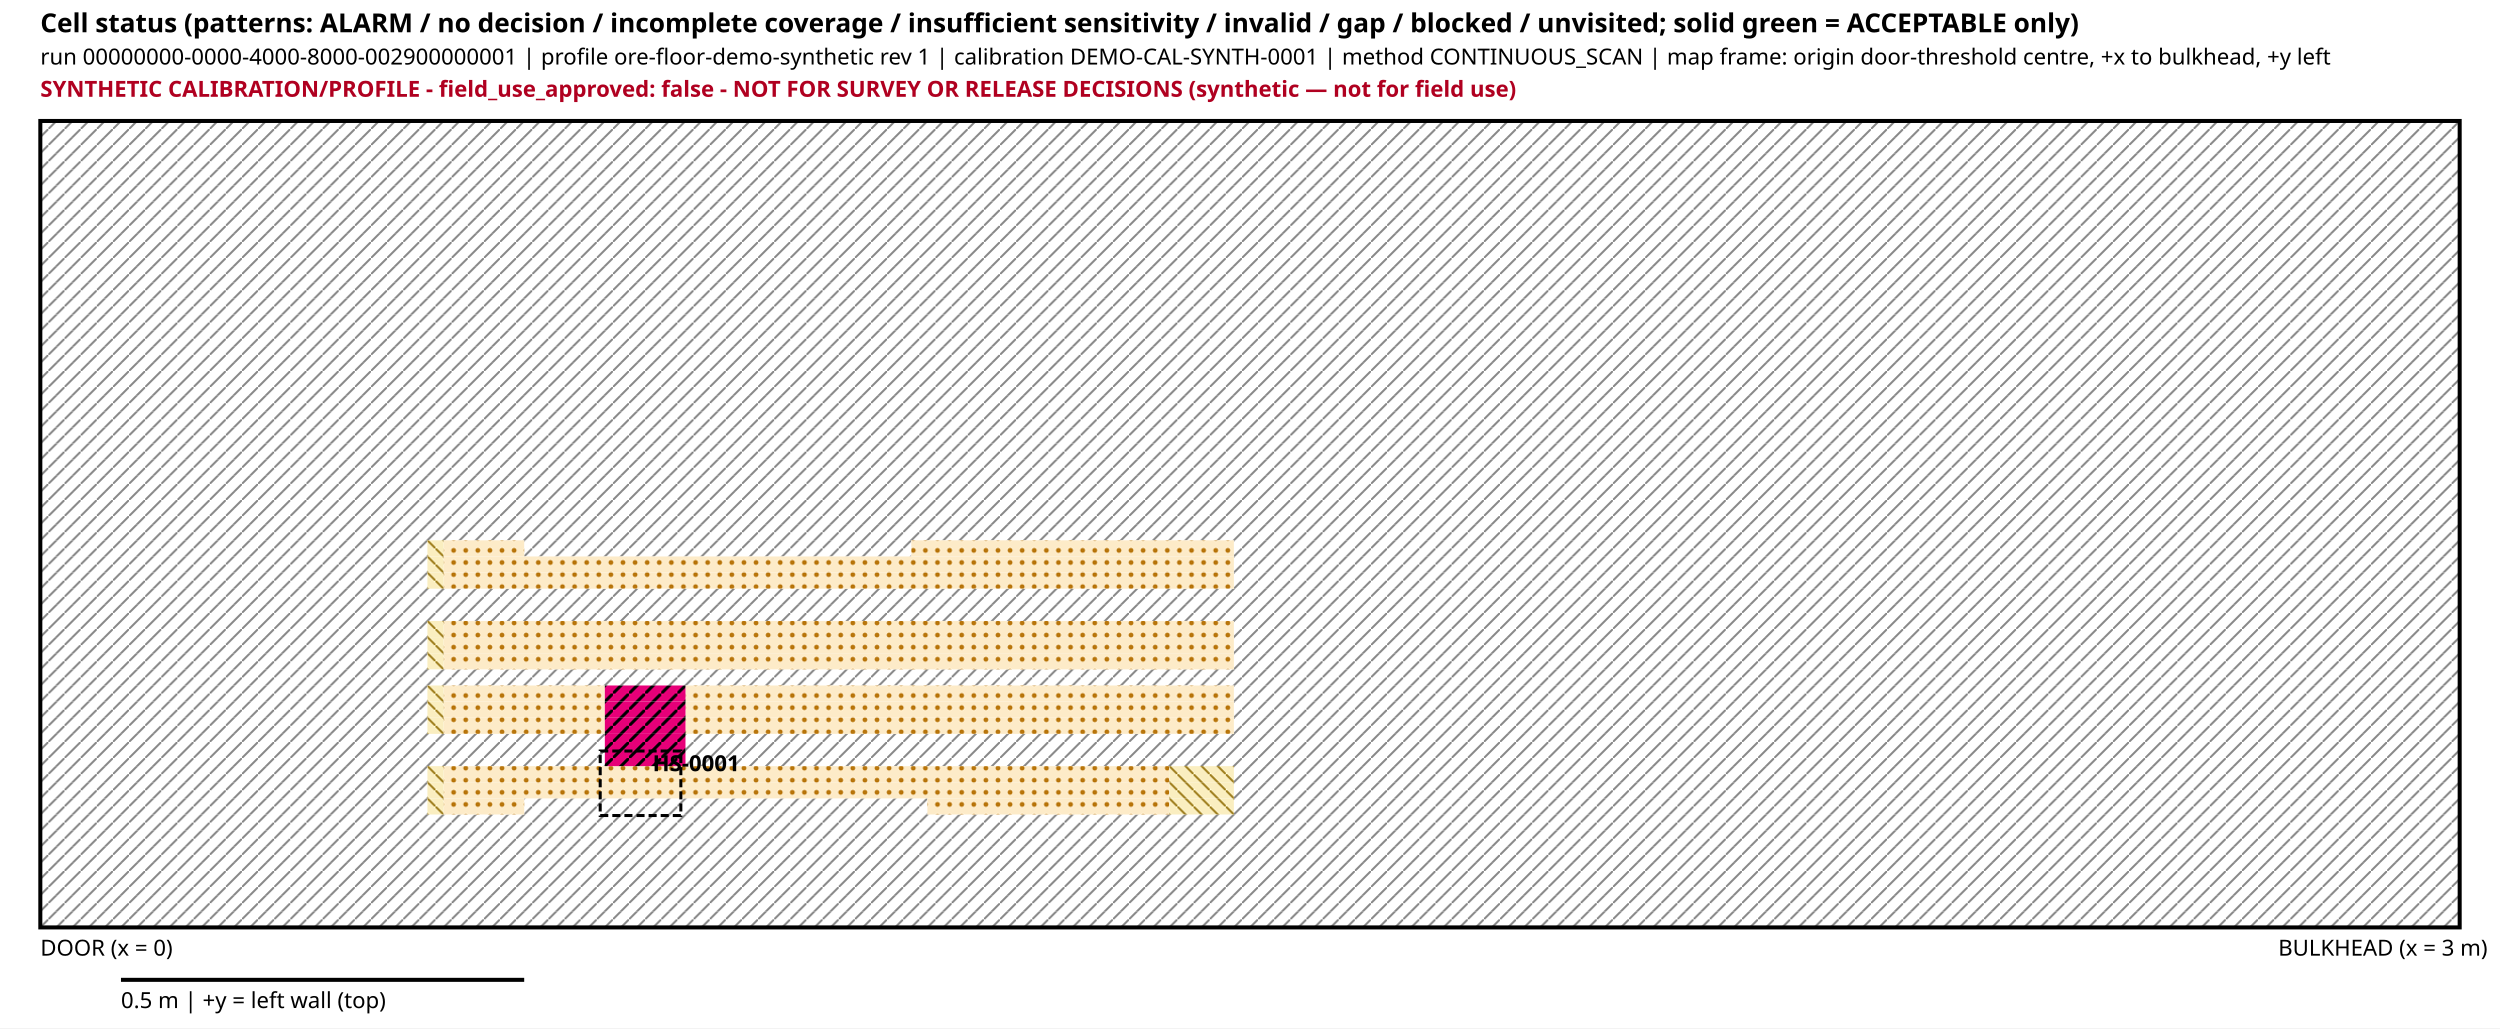
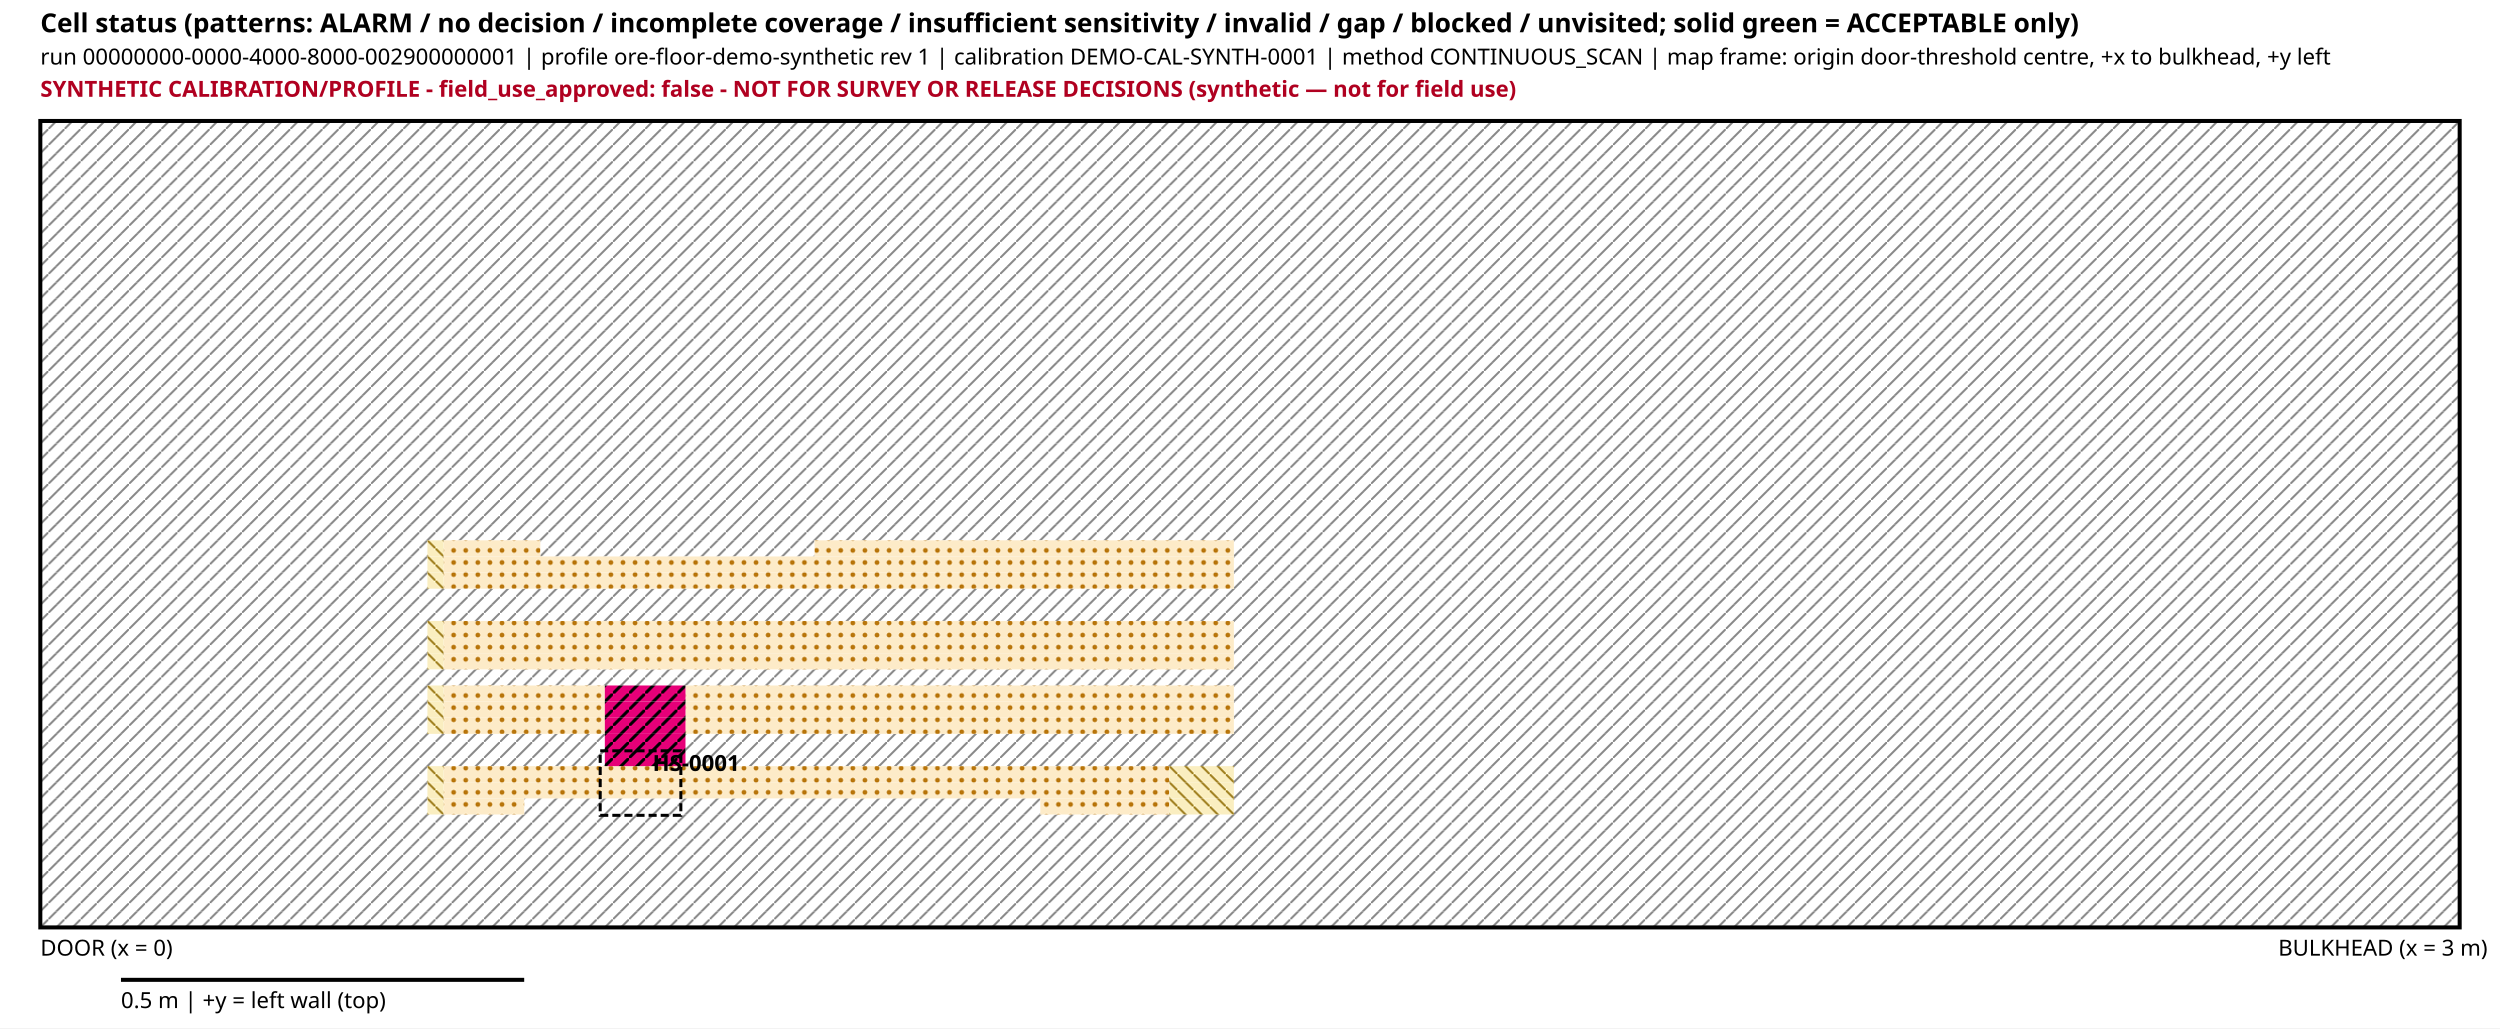
<svg xmlns="http://www.w3.org/2000/svg" width="1240" height="510" viewBox="0 0 1240 510" font-family="sans-serif" font-size="11">
  <defs>
    <pattern id="p-UNVISITED" width="8" height="8" patternUnits="userSpaceOnUse">
      <rect width="8" height="8" fill="#fff" />
      <path d="M0 8L8 0" stroke="#888" stroke-width="1" />
    </pattern>
    <pattern id="p-INVALID_DATA" width="8" height="8" patternUnits="userSpaceOnUse">
      <rect width="8" height="8" fill="#f6d5d5" />
      <path d="M0 0L8 8M0 8L8 0" stroke="#c83c3c" stroke-width="1" />
    </pattern>
    <pattern id="p-INSUFFICIENT_SENSITIVITY" width="6" height="6" patternUnits="userSpaceOnUse">
      <rect width="6" height="6" fill="#fdebc8" />
      <circle cx="3" cy="3" r="1.2" fill="#b9770e" />
    </pattern>
    <pattern id="p-BLOCKED" width="8" height="8" patternUnits="userSpaceOnUse">
      <rect width="8" height="8" fill="#e4dcf0" />
      <path d="M0 4H8" stroke="#785aa0" stroke-width="2" />
    </pattern>
    <pattern id="p-EXCLUDED" width="8" height="8" patternUnits="userSpaceOnUse">
      <rect width="8" height="8" fill="#5a5a5a" />
    </pattern>
    <pattern id="p-ACCEPTABLE" width="8" height="8" patternUnits="userSpaceOnUse">
      <rect width="8" height="8" fill="#2e8b57" />
    </pattern>
    <pattern id="p-NO_DECISION" width="8" height="8" patternUnits="userSpaceOnUse">
      <rect width="8" height="8" fill="#e6e6f2" />
      <path d="M0 4H8M4 0V8" stroke="#6a6aa0" stroke-width="1" />
    </pattern>
    <pattern id="p-INCOMPLETE_COVERAGE" width="8" height="8" patternUnits="userSpaceOnUse">
      <rect width="8" height="8" fill="#faeec0" />
      <path d="M0 0L8 8" stroke="#a08020" stroke-width="1" />
    </pattern>
    <pattern id="p-ALARM" width="8" height="8" patternUnits="userSpaceOnUse">
      <rect width="8" height="8" fill="#e60078" />
      <path d="M0 8L8 0" stroke="#000" stroke-width="1.5" />
    </pattern>
    <pattern id="p-ACQUISITION_GAP" width="8" height="8" patternUnits="userSpaceOnUse">
      <rect width="8" height="8" fill="#ddd" />
      <circle cx="4" cy="4" r="2" fill="#666" />
    </pattern>
  </defs>
  <rect width="1240" height="510" fill="#fff" />
  <text x="20" y="16" font-size="13" font-weight="bold">Cell status (patterns: ALARM / no decision / incomplete coverage / insufficient sensitivity / invalid / gap / blocked / unvisited; solid green = ACCEPTABLE only)</text>
  <text x="20" y="32">run 00000000-0000-4000-8000-002900000001 | profile ore-floor-demo-synthetic rev 1 | calibration DEMO-CAL-SYNTH-0001 | method CONTINUOUS_SCAN | map frame: origin door-threshold centre, +x to bulkhead, +y left</text>
  <text x="20" y="48" fill="#b00020" font-weight="bold">SYNTHETIC CALIBRATION/PROFILE - field_use_approved: false - NOT FOR SURVEY OR RELEASE DECISIONS (synthetic — not for field use)</text>
  <rect x="20.0" y="452.0" width="1200.0" height="8.0" fill="url(#p-UNVISITED)" />
  <rect x="20.0" y="444.0" width="1200.0" height="8.0" fill="url(#p-UNVISITED)" />
  <rect x="20.0" y="436.0" width="1200.0" height="8.0" fill="url(#p-UNVISITED)" />
  <rect x="20.0" y="428.0" width="1200.0" height="8.0" fill="url(#p-UNVISITED)" />
  <rect x="20.0" y="420.0" width="1200.0" height="8.0" fill="url(#p-UNVISITED)" />
  <rect x="20.0" y="412.0" width="1200.0" height="8.0" fill="url(#p-UNVISITED)" />
  <rect x="20.0" y="404.0" width="1200.0" height="8.0" fill="url(#p-UNVISITED)" />
  <rect x="20.0" y="396.0" width="192.0" height="8.0" fill="url(#p-UNVISITED)" />
-   <rect x="260.0" y="396.0" width="200.0" height="8.0" fill="url(#p-UNVISITED)" />
+   <rect x="260.0" y="396.0" width="256.0" height="8.0" fill="url(#p-UNVISITED)" />
  <rect x="612.0" y="396.0" width="608.0" height="8.0" fill="url(#p-UNVISITED)" />
  <rect x="20.0" y="388.0" width="192.0" height="8.0" fill="url(#p-UNVISITED)" />
  <rect x="612.0" y="388.0" width="608.0" height="8.0" fill="url(#p-UNVISITED)" />
  <rect x="20.0" y="380.0" width="192.0" height="8.0" fill="url(#p-UNVISITED)" />
  <rect x="612.0" y="380.0" width="608.0" height="8.0" fill="url(#p-UNVISITED)" />
  <rect x="20.0" y="372.0" width="280.0" height="8.0" fill="url(#p-UNVISITED)" />
  <rect x="340.0" y="372.0" width="880.0" height="8.0" fill="url(#p-UNVISITED)" />
  <rect x="20.0" y="364.0" width="280.0" height="8.0" fill="url(#p-UNVISITED)" />
  <rect x="340.0" y="364.0" width="880.0" height="8.0" fill="url(#p-UNVISITED)" />
  <rect x="20.0" y="356.0" width="192.0" height="8.0" fill="url(#p-UNVISITED)" />
  <rect x="612.0" y="356.0" width="608.0" height="8.0" fill="url(#p-UNVISITED)" />
  <rect x="20.0" y="348.0" width="192.0" height="8.0" fill="url(#p-UNVISITED)" />
  <rect x="612.0" y="348.0" width="608.0" height="8.0" fill="url(#p-UNVISITED)" />
  <rect x="20.0" y="340.0" width="192.0" height="8.0" fill="url(#p-UNVISITED)" />
  <rect x="612.0" y="340.0" width="608.0" height="8.0" fill="url(#p-UNVISITED)" />
  <rect x="20.0" y="332.0" width="1200.0" height="8.0" fill="url(#p-UNVISITED)" />
  <rect x="20.0" y="324.0" width="192.0" height="8.0" fill="url(#p-UNVISITED)" />
  <rect x="612.0" y="324.0" width="608.0" height="8.0" fill="url(#p-UNVISITED)" />
  <rect x="20.0" y="316.0" width="192.0" height="8.0" fill="url(#p-UNVISITED)" />
  <rect x="612.0" y="316.0" width="608.0" height="8.0" fill="url(#p-UNVISITED)" />
  <rect x="20.0" y="308.0" width="192.0" height="8.0" fill="url(#p-UNVISITED)" />
  <rect x="612.0" y="308.0" width="608.0" height="8.0" fill="url(#p-UNVISITED)" />
  <rect x="20.0" y="300.0" width="1200.0" height="8.0" fill="url(#p-UNVISITED)" />
  <rect x="20.0" y="292.0" width="1200.0" height="8.0" fill="url(#p-UNVISITED)" />
  <rect x="20.0" y="284.0" width="192.0" height="8.0" fill="url(#p-UNVISITED)" />
  <rect x="612.0" y="284.0" width="608.0" height="8.0" fill="url(#p-UNVISITED)" />
  <rect x="20.0" y="276.0" width="192.0" height="8.0" fill="url(#p-UNVISITED)" />
  <rect x="612.0" y="276.0" width="608.0" height="8.0" fill="url(#p-UNVISITED)" />
  <rect x="20.0" y="268.0" width="192.0" height="8.0" fill="url(#p-UNVISITED)" />
-   <rect x="260.0" y="268.0" width="192.0" height="8.0" fill="url(#p-UNVISITED)" />
+   <rect x="268.0" y="268.0" width="136.0" height="8.0" fill="url(#p-UNVISITED)" />
  <rect x="612.0" y="268.0" width="608.0" height="8.0" fill="url(#p-UNVISITED)" />
  <rect x="20.0" y="260.0" width="1200.0" height="8.0" fill="url(#p-UNVISITED)" />
  <rect x="20.0" y="252.0" width="1200.0" height="8.0" fill="url(#p-UNVISITED)" />
  <rect x="20.0" y="244.0" width="1200.0" height="8.0" fill="url(#p-UNVISITED)" />
  <rect x="20.0" y="236.0" width="1200.0" height="8.0" fill="url(#p-UNVISITED)" />
  <rect x="20.0" y="228.0" width="1200.0" height="8.0" fill="url(#p-UNVISITED)" />
  <rect x="20.0" y="220.0" width="1200.0" height="8.0" fill="url(#p-UNVISITED)" />
  <rect x="20.0" y="212.0" width="1200.0" height="8.0" fill="url(#p-UNVISITED)" />
  <rect x="20.0" y="204.0" width="1200.0" height="8.0" fill="url(#p-UNVISITED)" />
  <rect x="20.0" y="196.0" width="1200.0" height="8.0" fill="url(#p-UNVISITED)" />
  <rect x="20.0" y="188.0" width="1200.0" height="8.0" fill="url(#p-UNVISITED)" />
  <rect x="20.0" y="180.0" width="1200.0" height="8.0" fill="url(#p-UNVISITED)" />
  <rect x="20.0" y="172.0" width="1200.0" height="8.0" fill="url(#p-UNVISITED)" />
  <rect x="20.0" y="164.0" width="1200.0" height="8.0" fill="url(#p-UNVISITED)" />
  <rect x="20.0" y="156.0" width="1200.0" height="8.0" fill="url(#p-UNVISITED)" />
  <rect x="20.0" y="148.0" width="1200.0" height="8.0" fill="url(#p-UNVISITED)" />
  <rect x="20.0" y="140.0" width="1200.0" height="8.0" fill="url(#p-UNVISITED)" />
  <rect x="20.0" y="132.0" width="1200.0" height="8.0" fill="url(#p-UNVISITED)" />
  <rect x="20.0" y="124.0" width="1200.0" height="8.0" fill="url(#p-UNVISITED)" />
  <rect x="20.0" y="116.0" width="1200.0" height="8.0" fill="url(#p-UNVISITED)" />
  <rect x="20.0" y="108.0" width="1200.0" height="8.0" fill="url(#p-UNVISITED)" />
  <rect x="20.0" y="100.0" width="1200.0" height="8.0" fill="url(#p-UNVISITED)" />
  <rect x="20.0" y="92.0" width="1200.0" height="8.0" fill="url(#p-UNVISITED)" />
  <rect x="20.0" y="84.0" width="1200.0" height="8.0" fill="url(#p-UNVISITED)" />
  <rect x="20.0" y="76.0" width="1200.0" height="8.0" fill="url(#p-UNVISITED)" />
  <rect x="20.0" y="68.0" width="1200.0" height="8.0" fill="url(#p-UNVISITED)" />
  <rect x="20.0" y="60.0" width="1200.0" height="8.0" fill="url(#p-UNVISITED)" />
  <rect x="220.0" y="396.0" width="40.0" height="8.0" fill="url(#p-INSUFFICIENT_SENSITIVITY)" />
-   <rect x="460.0" y="396.0" width="120.0" height="8.0" fill="url(#p-INSUFFICIENT_SENSITIVITY)" />
+   <rect x="516.0" y="396.0" width="64.0" height="8.0" fill="url(#p-INSUFFICIENT_SENSITIVITY)" />
  <rect x="220.0" y="388.0" width="360.0" height="8.0" fill="url(#p-INSUFFICIENT_SENSITIVITY)" />
  <rect x="220.0" y="380.0" width="360.0" height="8.0" fill="url(#p-INSUFFICIENT_SENSITIVITY)" />
  <rect x="220.0" y="356.0" width="80.0" height="8.0" fill="url(#p-INSUFFICIENT_SENSITIVITY)" />
  <rect x="340.0" y="356.0" width="272.0" height="8.0" fill="url(#p-INSUFFICIENT_SENSITIVITY)" />
  <rect x="220.0" y="348.0" width="80.0" height="8.0" fill="url(#p-INSUFFICIENT_SENSITIVITY)" />
  <rect x="340.0" y="348.0" width="272.0" height="8.0" fill="url(#p-INSUFFICIENT_SENSITIVITY)" />
  <rect x="220.0" y="340.0" width="80.0" height="8.0" fill="url(#p-INSUFFICIENT_SENSITIVITY)" />
  <rect x="340.0" y="340.0" width="272.0" height="8.0" fill="url(#p-INSUFFICIENT_SENSITIVITY)" />
  <rect x="220.0" y="324.0" width="392.0" height="8.0" fill="url(#p-INSUFFICIENT_SENSITIVITY)" />
  <rect x="220.0" y="316.0" width="392.0" height="8.0" fill="url(#p-INSUFFICIENT_SENSITIVITY)" />
  <rect x="220.0" y="308.0" width="392.0" height="8.0" fill="url(#p-INSUFFICIENT_SENSITIVITY)" />
  <rect x="220.0" y="284.0" width="392.0" height="8.0" fill="url(#p-INSUFFICIENT_SENSITIVITY)" />
  <rect x="220.0" y="276.0" width="392.0" height="8.0" fill="url(#p-INSUFFICIENT_SENSITIVITY)" />
-   <rect x="220.0" y="268.0" width="40.0" height="8.0" fill="url(#p-INSUFFICIENT_SENSITIVITY)" />
-   <rect x="452.0" y="268.0" width="160.0" height="8.0" fill="url(#p-INSUFFICIENT_SENSITIVITY)" />
+   <rect x="220.0" y="268.0" width="48.0" height="8.0" fill="url(#p-INSUFFICIENT_SENSITIVITY)" />
+   <rect x="404.0" y="268.0" width="208.0" height="8.0" fill="url(#p-INSUFFICIENT_SENSITIVITY)" />
  <rect x="212.0" y="396.0" width="8.0" height="8.0" fill="url(#p-INCOMPLETE_COVERAGE)" />
  <rect x="580.0" y="396.0" width="32.0" height="8.0" fill="url(#p-INCOMPLETE_COVERAGE)" />
  <rect x="212.0" y="388.0" width="8.0" height="8.0" fill="url(#p-INCOMPLETE_COVERAGE)" />
  <rect x="580.0" y="388.0" width="32.0" height="8.0" fill="url(#p-INCOMPLETE_COVERAGE)" />
  <rect x="212.0" y="380.0" width="8.0" height="8.0" fill="url(#p-INCOMPLETE_COVERAGE)" />
  <rect x="580.0" y="380.0" width="32.0" height="8.0" fill="url(#p-INCOMPLETE_COVERAGE)" />
  <rect x="212.0" y="356.0" width="8.0" height="8.0" fill="url(#p-INCOMPLETE_COVERAGE)" />
  <rect x="212.0" y="348.0" width="8.0" height="8.0" fill="url(#p-INCOMPLETE_COVERAGE)" />
  <rect x="212.0" y="340.0" width="8.0" height="8.0" fill="url(#p-INCOMPLETE_COVERAGE)" />
  <rect x="212.0" y="324.0" width="8.0" height="8.0" fill="url(#p-INCOMPLETE_COVERAGE)" />
  <rect x="212.0" y="316.0" width="8.0" height="8.0" fill="url(#p-INCOMPLETE_COVERAGE)" />
  <rect x="212.0" y="308.0" width="8.0" height="8.0" fill="url(#p-INCOMPLETE_COVERAGE)" />
  <rect x="212.0" y="284.0" width="8.0" height="8.0" fill="url(#p-INCOMPLETE_COVERAGE)" />
  <rect x="212.0" y="276.0" width="8.0" height="8.0" fill="url(#p-INCOMPLETE_COVERAGE)" />
  <rect x="212.0" y="268.0" width="8.0" height="8.0" fill="url(#p-INCOMPLETE_COVERAGE)" />
  <rect x="300.0" y="372.0" width="40.0" height="8.0" fill="url(#p-ALARM)" />
  <rect x="300.0" y="364.0" width="40.0" height="8.0" fill="url(#p-ALARM)" />
  <rect x="300.0" y="356.0" width="40.0" height="8.0" fill="url(#p-ALARM)" />
  <rect x="300.0" y="348.0" width="40.0" height="8.0" fill="url(#p-ALARM)" />
  <rect x="300.0" y="340.0" width="40.0" height="8.0" fill="url(#p-ALARM)" />
  <rect x="20.0" y="60.0" width="1200.0" height="400.0" fill="none" stroke="#000" stroke-width="2" />
  <text x="20.0" y="474.0">DOOR (x = 0)</text>
  <text x="1130.0" y="474.0">BULKHEAD (x = 3 m)</text>
  <line x1="60.0" y1="486.0" x2="260.0" y2="486.0" stroke="#000" stroke-width="2" />
  <text x="60.0" y="500.0">0.5 m | +y = left wall (top)</text>
-   <polygon points="297.7,404.5 337.7,404.5 337.7,372.5 297.7,372.5" fill="none" stroke="#000" stroke-width="1.5" stroke-dasharray="4 2" />
-   <text x="323.7" y="382.5" font-weight="bold">HS-0001</text>
+   <polygon points="297.7,404.4 337.7,404.4 337.7,372.4 297.7,372.4" fill="none" stroke="#000" stroke-width="1.5" stroke-dasharray="4 2" />
+   <text x="323.7" y="382.4" font-weight="bold">HS-0001</text>
</svg>
